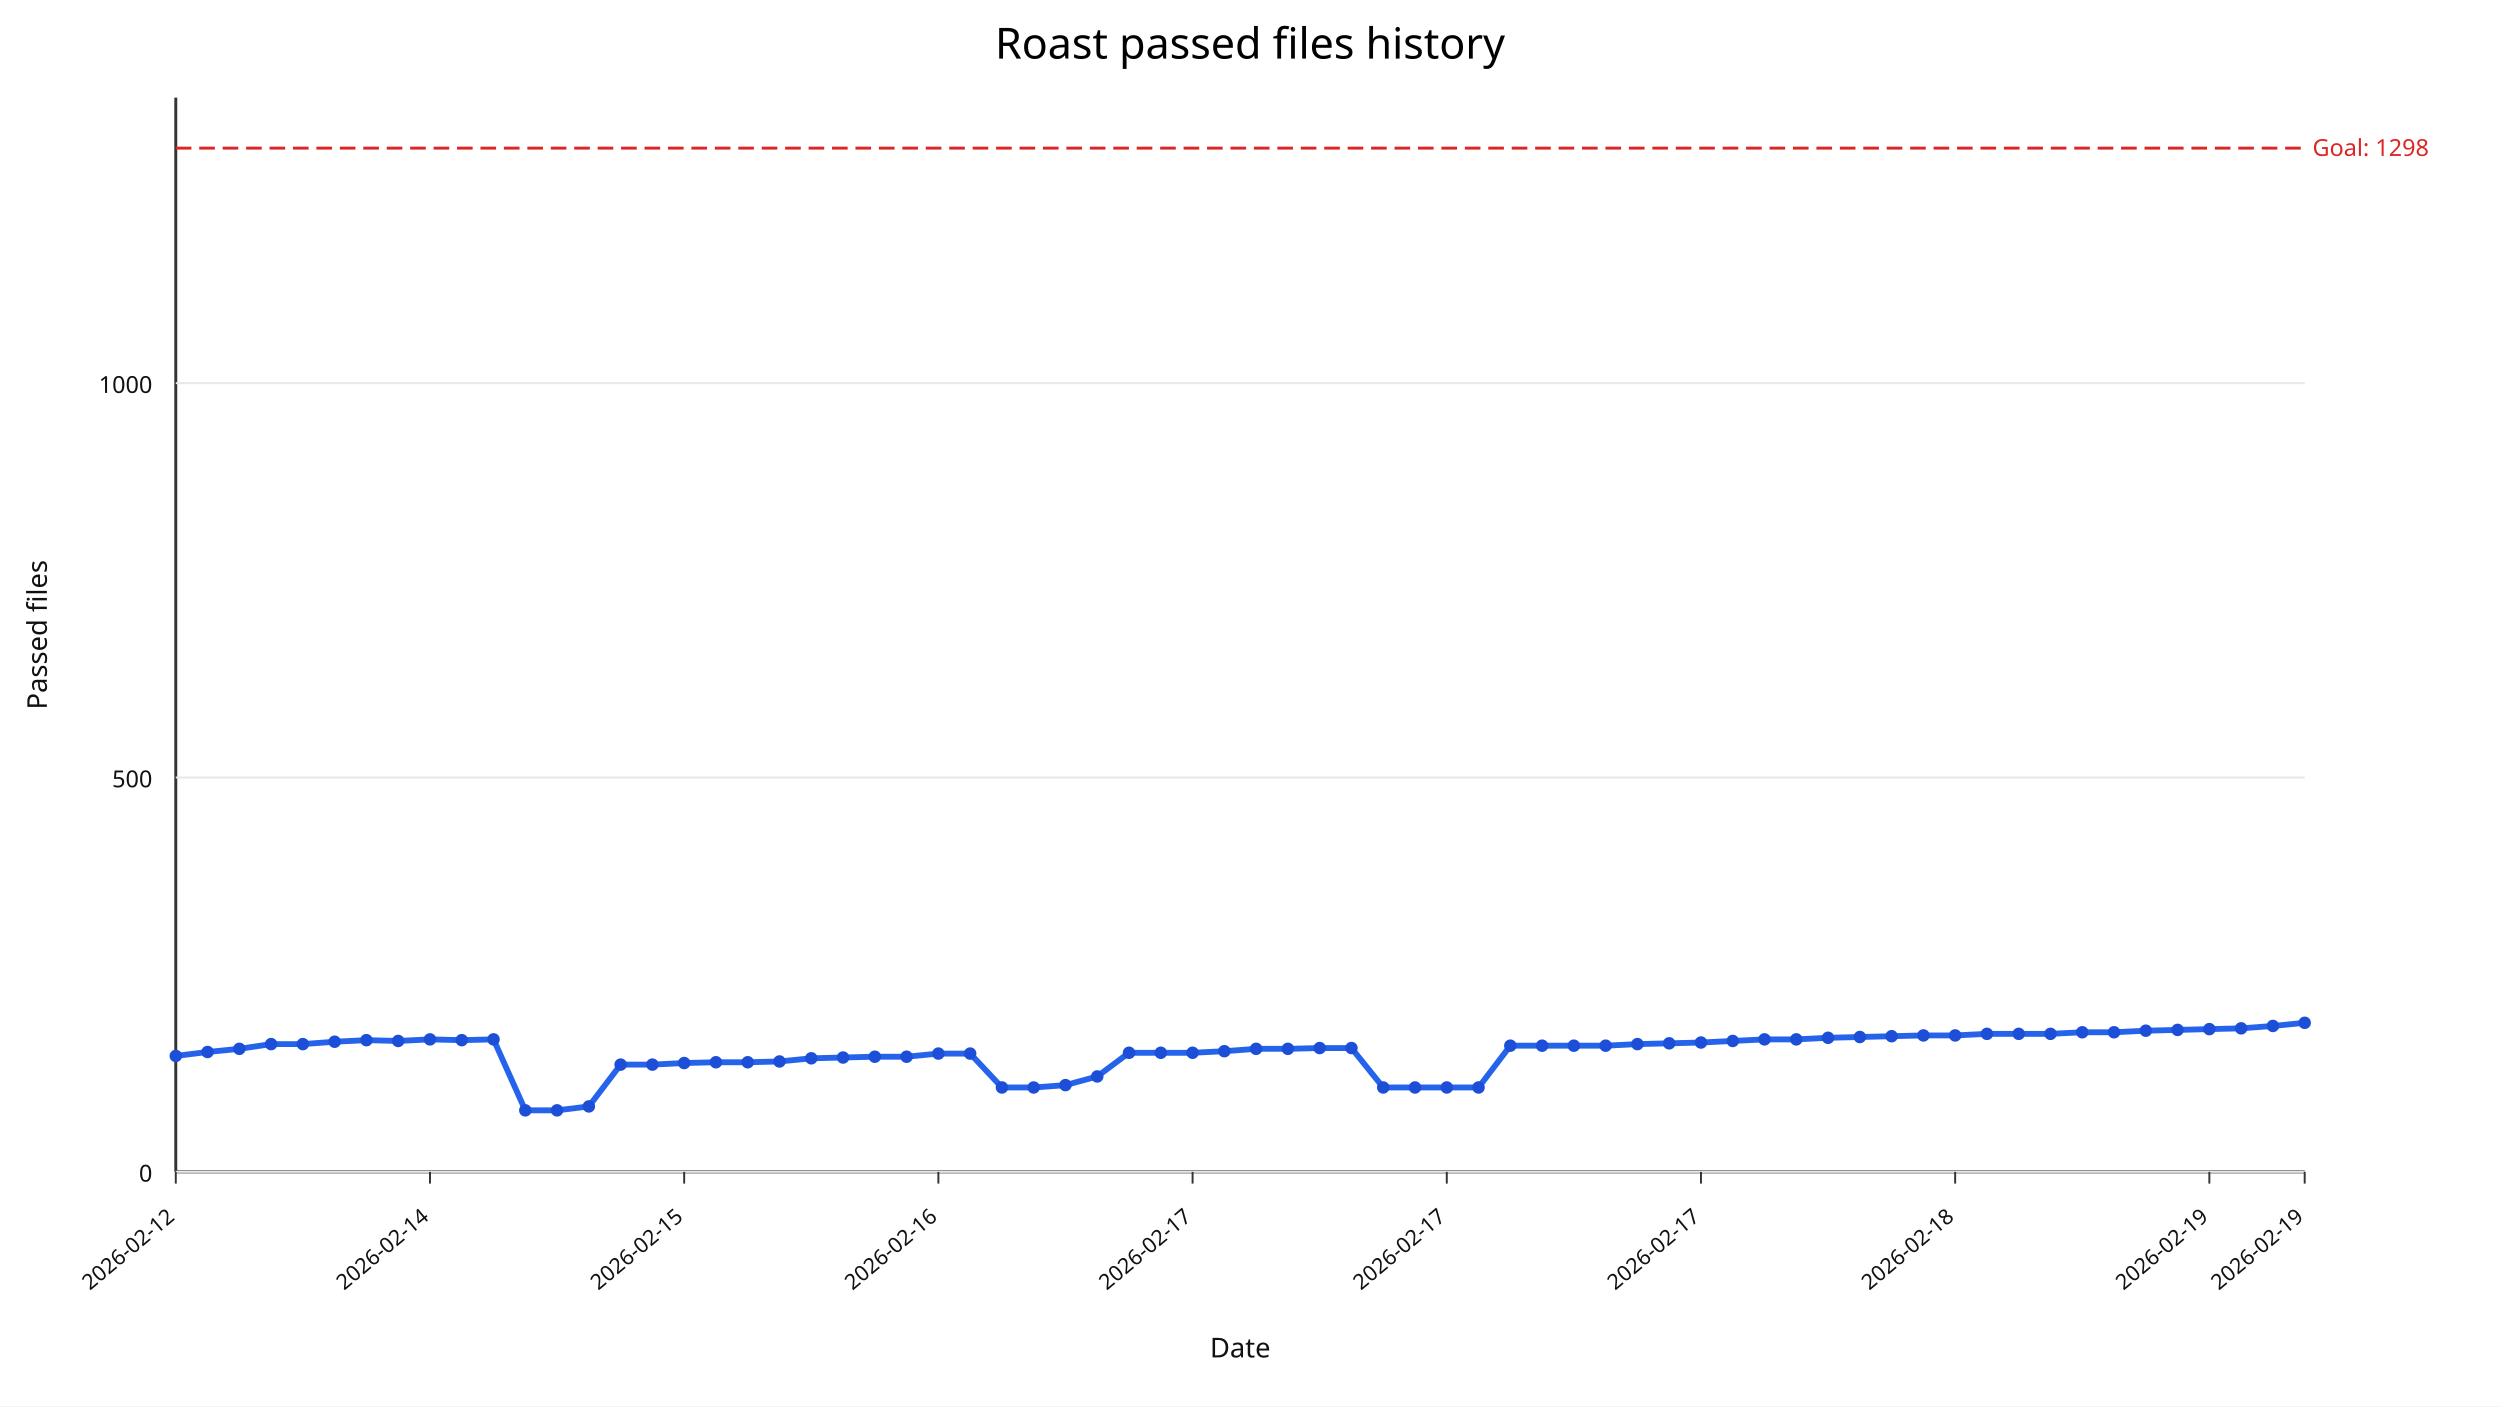
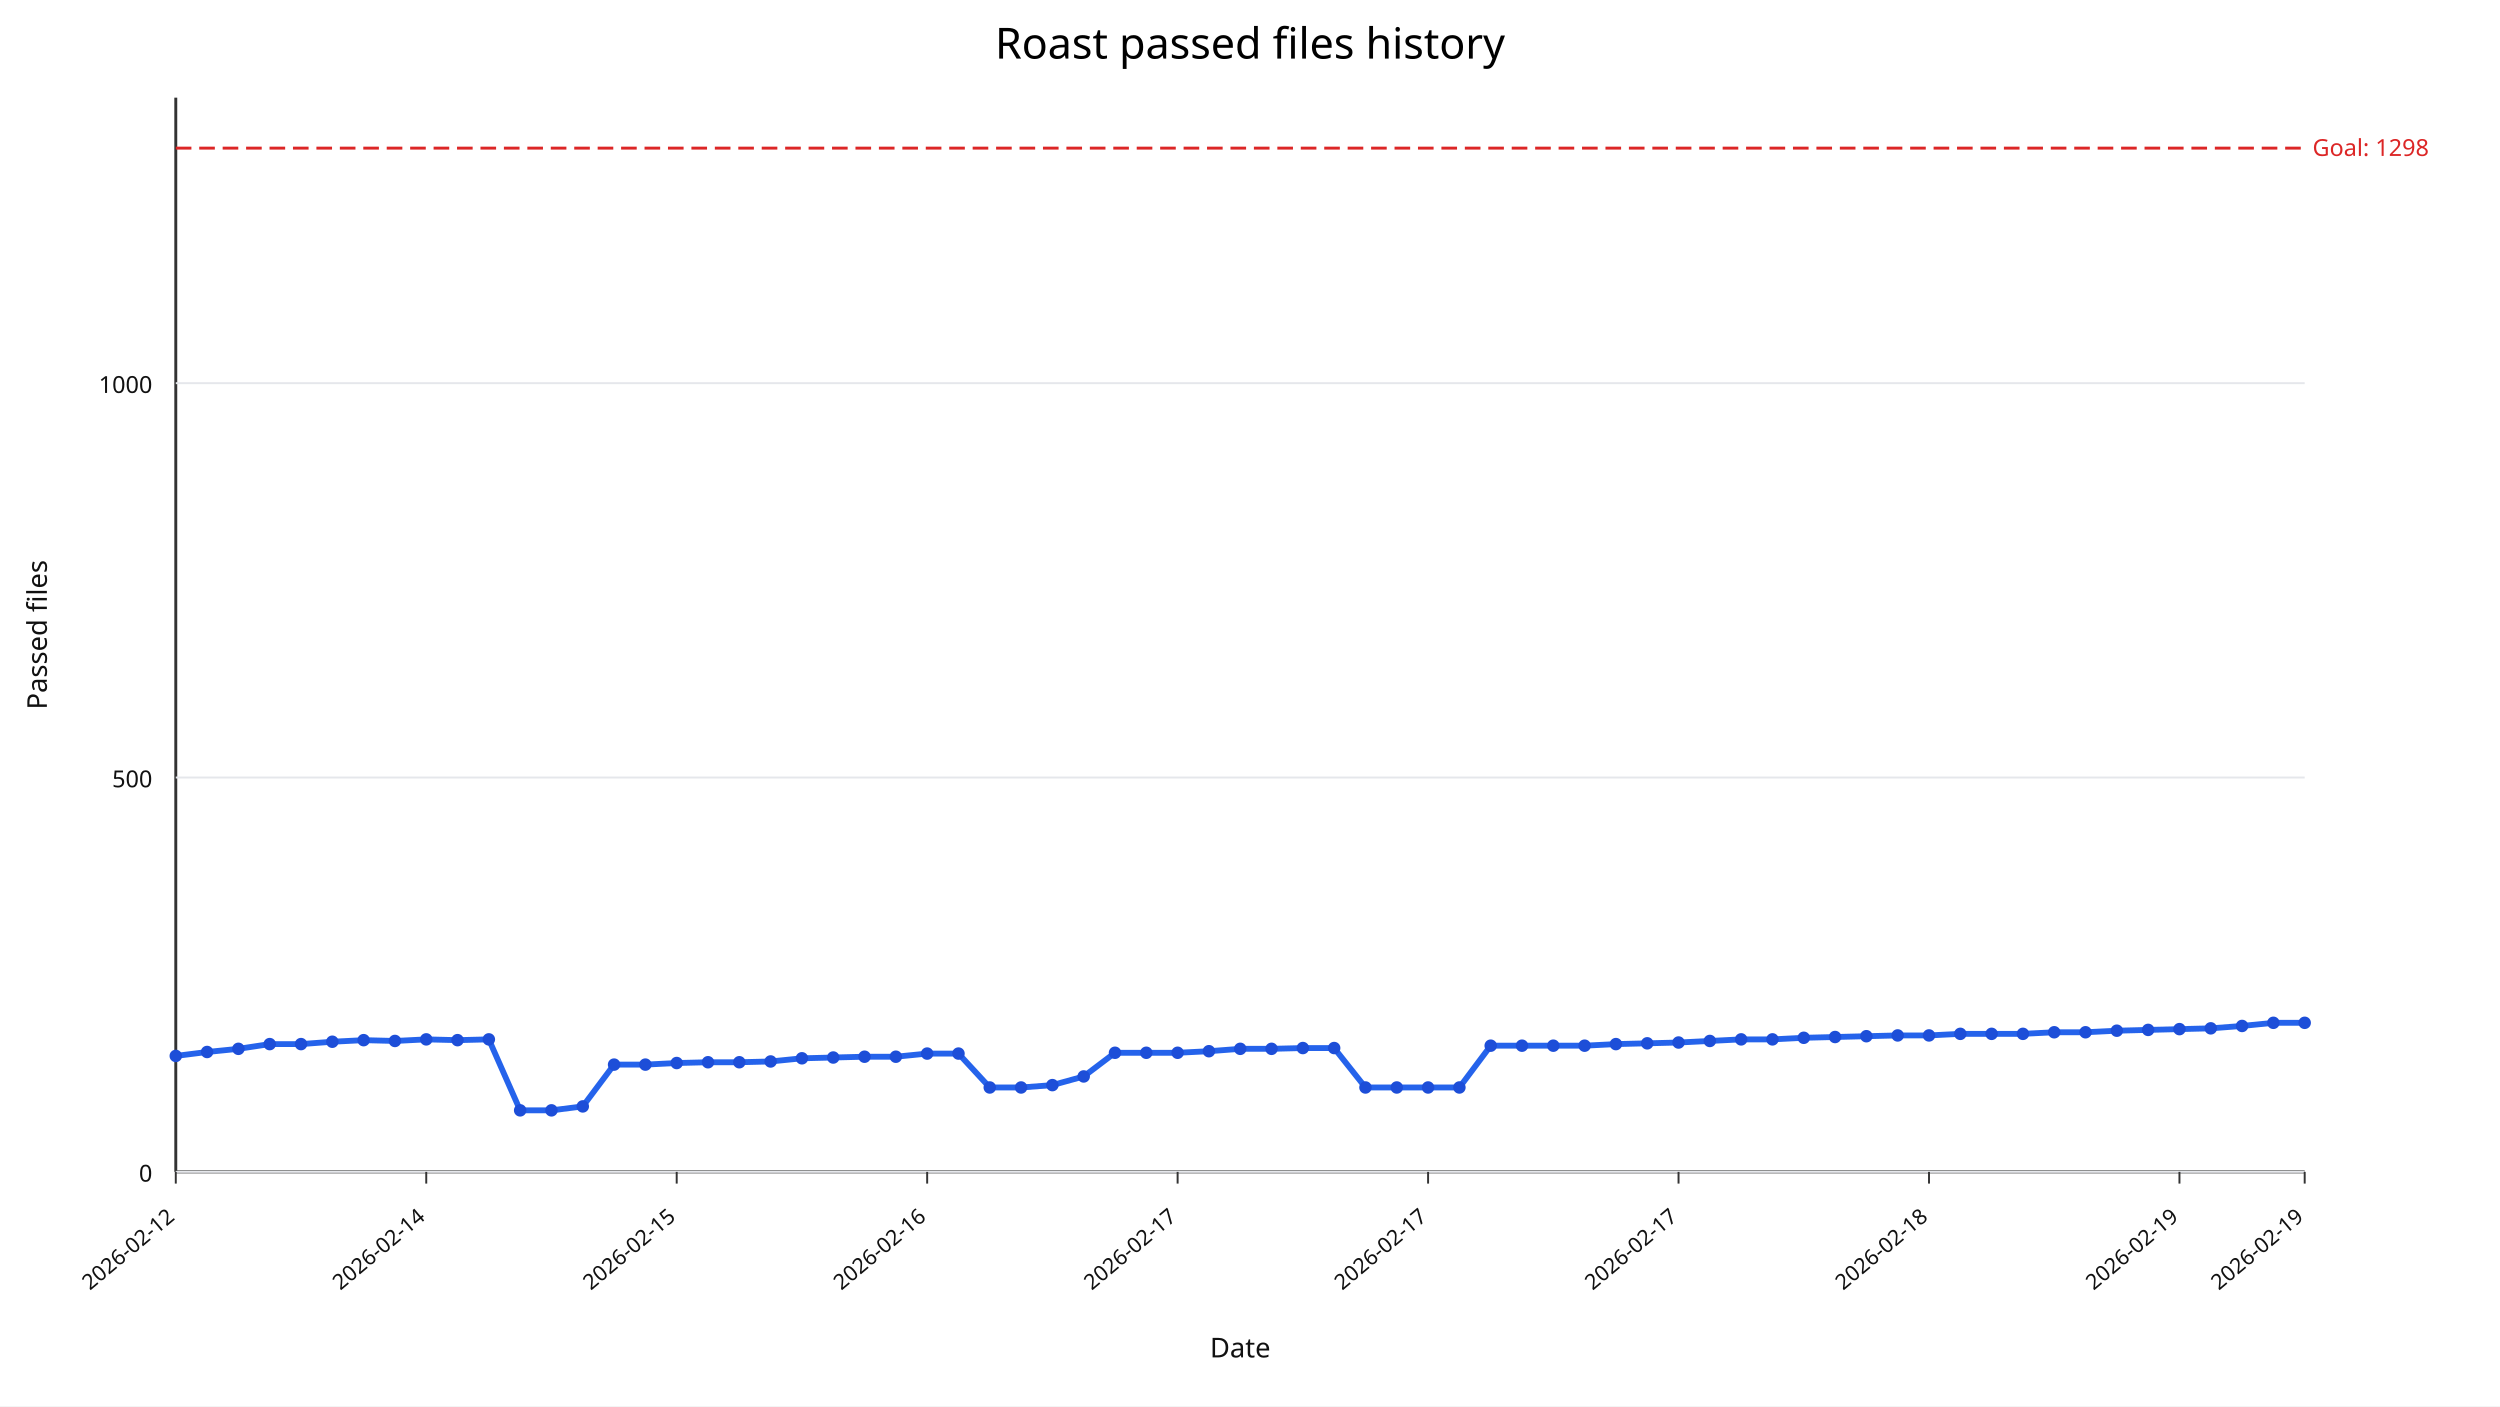
<svg xmlns="http://www.w3.org/2000/svg" width="1280" height="720" viewBox="0 0 1280 720">
  <rect width="100%" height="100%" fill="#ffffff" />
  <text x="640" y="30" text-anchor="middle" font-size="22" font-family="sans-serif">Roast passed files history</text>
  <line x1="90" y1="600" x2="1180" y2="600" stroke="#333" stroke-width="1.5" />
  <line x1="90" y1="50" x2="90" y2="600" stroke="#333" stroke-width="1.5" />
  <line x1="90" y1="600.00" x2="1180" y2="600.00" stroke="#e5e7eb" stroke-width="1" />
  <text x="78" y="605.00" text-anchor="end" font-size="12" fill="#111" font-family="sans-serif">0</text>
  <line x1="90" y1="398.09" x2="1180" y2="398.09" stroke="#e5e7eb" stroke-width="1" />
  <text x="78" y="403.09" text-anchor="end" font-size="12" fill="#111" font-family="sans-serif">500</text>
  <line x1="90" y1="196.18" x2="1180" y2="196.18" stroke="#e5e7eb" stroke-width="1" />
  <text x="78" y="201.18" text-anchor="end" font-size="12" fill="#111" font-family="sans-serif">1000</text>
  <line x1="90.00" y1="600" x2="90.00" y2="606" stroke="#333" stroke-width="1" />
  <text x="90.00" y="624" text-anchor="end" font-size="11" fill="#111" transform="rotate(-40 90.00,624)" font-family="sans-serif">2026-02-12</text>
-   <line x1="220.15" y1="600" x2="220.15" y2="606" stroke="#333" stroke-width="1" />
-   <text x="220.15" y="624" text-anchor="end" font-size="11" fill="#111" transform="rotate(-40 220.15,624)" font-family="sans-serif">2026-02-14</text>
-   <line x1="350.30" y1="600" x2="350.30" y2="606" stroke="#333" stroke-width="1" />
-   <text x="350.30" y="624" text-anchor="end" font-size="11" fill="#111" transform="rotate(-40 350.30,624)" font-family="sans-serif">2026-02-15</text>
-   <line x1="480.45" y1="600" x2="480.45" y2="606" stroke="#333" stroke-width="1" />
-   <text x="480.45" y="624" text-anchor="end" font-size="11" fill="#111" transform="rotate(-40 480.45,624)" font-family="sans-serif">2026-02-16</text>
-   <line x1="610.60" y1="600" x2="610.60" y2="606" stroke="#333" stroke-width="1" />
-   <text x="610.60" y="624" text-anchor="end" font-size="11" fill="#111" transform="rotate(-40 610.60,624)" font-family="sans-serif">2026-02-17</text>
-   <line x1="740.75" y1="600" x2="740.75" y2="606" stroke="#333" stroke-width="1" />
-   <text x="740.75" y="624" text-anchor="end" font-size="11" fill="#111" transform="rotate(-40 740.75,624)" font-family="sans-serif">2026-02-17</text>
-   <line x1="870.90" y1="600" x2="870.90" y2="606" stroke="#333" stroke-width="1" />
-   <text x="870.90" y="624" text-anchor="end" font-size="11" fill="#111" transform="rotate(-40 870.90,624)" font-family="sans-serif">2026-02-17</text>
-   <line x1="1001.04" y1="600" x2="1001.04" y2="606" stroke="#333" stroke-width="1" />
-   <text x="1001.04" y="624" text-anchor="end" font-size="11" fill="#111" transform="rotate(-40 1001.04,624)" font-family="sans-serif">2026-02-18</text>
-   <line x1="1131.19" y1="600" x2="1131.19" y2="606" stroke="#333" stroke-width="1" />
-   <text x="1131.19" y="624" text-anchor="end" font-size="11" fill="#111" transform="rotate(-40 1131.19,624)" font-family="sans-serif">2026-02-19</text>
+   <line x1="218.24" y1="600" x2="218.24" y2="606" stroke="#333" stroke-width="1" />
+   <text x="218.24" y="624" text-anchor="end" font-size="11" fill="#111" transform="rotate(-40 218.24,624)" font-family="sans-serif">2026-02-14</text>
+   <line x1="346.47" y1="600" x2="346.47" y2="606" stroke="#333" stroke-width="1" />
+   <text x="346.47" y="624" text-anchor="end" font-size="11" fill="#111" transform="rotate(-40 346.47,624)" font-family="sans-serif">2026-02-15</text>
+   <line x1="474.71" y1="600" x2="474.71" y2="606" stroke="#333" stroke-width="1" />
+   <text x="474.71" y="624" text-anchor="end" font-size="11" fill="#111" transform="rotate(-40 474.71,624)" font-family="sans-serif">2026-02-16</text>
+   <line x1="602.94" y1="600" x2="602.94" y2="606" stroke="#333" stroke-width="1" />
+   <text x="602.94" y="624" text-anchor="end" font-size="11" fill="#111" transform="rotate(-40 602.94,624)" font-family="sans-serif">2026-02-17</text>
+   <line x1="731.18" y1="600" x2="731.18" y2="606" stroke="#333" stroke-width="1" />
+   <text x="731.18" y="624" text-anchor="end" font-size="11" fill="#111" transform="rotate(-40 731.18,624)" font-family="sans-serif">2026-02-17</text>
+   <line x1="859.41" y1="600" x2="859.41" y2="606" stroke="#333" stroke-width="1" />
+   <text x="859.41" y="624" text-anchor="end" font-size="11" fill="#111" transform="rotate(-40 859.41,624)" font-family="sans-serif">2026-02-17</text>
+   <line x1="987.65" y1="600" x2="987.65" y2="606" stroke="#333" stroke-width="1" />
+   <text x="987.65" y="624" text-anchor="end" font-size="11" fill="#111" transform="rotate(-40 987.65,624)" font-family="sans-serif">2026-02-18</text>
+   <line x1="1115.88" y1="600" x2="1115.88" y2="606" stroke="#333" stroke-width="1" />
+   <text x="1115.88" y="624" text-anchor="end" font-size="11" fill="#111" transform="rotate(-40 1115.88,624)" font-family="sans-serif">2026-02-19</text>
  <line x1="1180.00" y1="600" x2="1180.00" y2="606" stroke="#333" stroke-width="1" />
  <text x="1180.00" y="624" text-anchor="end" font-size="11" fill="#111" transform="rotate(-40 1180.00,624)" font-family="sans-serif">2026-02-19</text>
  <line x1="90" y1="75.84" x2="1180" y2="75.84" stroke="#dc2626" stroke-width="1.5" stroke-dasharray="8,4" />
  <text x="1184" y="79.84" font-size="12" fill="#dc2626" font-family="sans-serif">Goal: 1298</text>
-   <polyline fill="none" stroke="#2563eb" stroke-width="3" points="90.00,540.64 106.27,538.62 122.54,537.00 138.81,534.58 155.07,534.58 171.34,533.37 187.61,532.56 203.88,532.97 220.15,532.16 236.42,532.56 252.69,532.16 268.96,568.50 285.22,568.50 301.49,566.48 317.76,545.08 334.03,545.08 350.30,544.27 366.57,543.87 382.84,543.87 399.10,543.47 415.37,541.85 431.64,541.45 447.91,541.04 464.18,541.04 480.45,539.43 496.72,539.43 512.99,556.79 529.25,556.79 545.52,555.58 561.79,551.14 578.06,539.02 594.33,539.02 610.60,539.02 626.87,538.22 643.13,537.00 659.40,537.00 675.67,536.60 691.94,536.60 708.21,556.79 724.48,556.79 740.75,556.79 757.01,556.79 773.28,535.39 789.55,535.39 805.82,535.39 822.09,535.39 838.36,534.58 854.63,534.18 870.90,533.77 887.16,532.97 903.43,532.16 919.70,532.16 935.97,531.35 952.24,530.95 968.51,530.54 984.78,530.14 1001.04,530.14 1017.31,529.33 1033.58,529.33 1049.85,529.33 1066.12,528.52 1082.39,528.52 1098.66,527.72 1114.93,527.31 1131.19,526.91 1147.46,526.51 1163.73,525.29 1180.00,523.68" />
+   <polyline fill="none" stroke="#2563eb" stroke-width="3" points="90.00,540.64 106.03,538.62 122.06,537.00 138.09,534.58 154.12,534.58 170.15,533.37 186.18,532.56 202.21,532.97 218.24,532.16 234.26,532.56 250.29,532.16 266.32,568.50 282.35,568.50 298.38,566.48 314.41,545.08 330.44,545.08 346.47,544.27 362.50,543.87 378.53,543.87 394.56,543.47 410.59,541.85 426.62,541.45 442.65,541.04 458.68,541.04 474.71,539.43 490.74,539.43 506.76,556.79 522.79,556.79 538.82,555.58 554.85,551.14 570.88,539.02 586.91,539.02 602.94,539.02 618.97,538.22 635.00,537.00 651.03,537.00 667.06,536.60 683.09,536.60 699.12,556.79 715.15,556.79 731.18,556.79 747.21,556.79 763.24,535.39 779.26,535.39 795.29,535.39 811.32,535.39 827.35,534.58 843.38,534.18 859.41,533.77 875.44,532.97 891.47,532.16 907.50,532.16 923.53,531.35 939.56,530.95 955.59,530.54 971.62,530.14 987.65,530.14 1003.68,529.33 1019.71,529.33 1035.74,529.33 1051.76,528.52 1067.79,528.52 1083.82,527.72 1099.85,527.31 1115.88,526.91 1131.91,526.51 1147.94,525.29 1163.97,523.68 1180.00,523.68" />
  <circle cx="90.00" cy="540.64" r="3.2" fill="#1d4ed8" />
-   <circle cx="106.27" cy="538.62" r="3.2" fill="#1d4ed8" />
-   <circle cx="122.54" cy="537.00" r="3.2" fill="#1d4ed8" />
-   <circle cx="138.81" cy="534.58" r="3.2" fill="#1d4ed8" />
-   <circle cx="155.07" cy="534.58" r="3.2" fill="#1d4ed8" />
-   <circle cx="171.34" cy="533.37" r="3.2" fill="#1d4ed8" />
-   <circle cx="187.61" cy="532.56" r="3.2" fill="#1d4ed8" />
-   <circle cx="203.88" cy="532.97" r="3.2" fill="#1d4ed8" />
-   <circle cx="220.15" cy="532.16" r="3.2" fill="#1d4ed8" />
-   <circle cx="236.42" cy="532.56" r="3.2" fill="#1d4ed8" />
-   <circle cx="252.69" cy="532.16" r="3.2" fill="#1d4ed8" />
-   <circle cx="268.96" cy="568.50" r="3.2" fill="#1d4ed8" />
-   <circle cx="285.22" cy="568.50" r="3.2" fill="#1d4ed8" />
-   <circle cx="301.49" cy="566.48" r="3.2" fill="#1d4ed8" />
-   <circle cx="317.76" cy="545.08" r="3.2" fill="#1d4ed8" />
-   <circle cx="334.03" cy="545.08" r="3.2" fill="#1d4ed8" />
-   <circle cx="350.30" cy="544.27" r="3.2" fill="#1d4ed8" />
-   <circle cx="366.57" cy="543.87" r="3.2" fill="#1d4ed8" />
-   <circle cx="382.84" cy="543.87" r="3.2" fill="#1d4ed8" />
-   <circle cx="399.10" cy="543.47" r="3.2" fill="#1d4ed8" />
-   <circle cx="415.37" cy="541.85" r="3.2" fill="#1d4ed8" />
-   <circle cx="431.64" cy="541.45" r="3.2" fill="#1d4ed8" />
-   <circle cx="447.91" cy="541.04" r="3.2" fill="#1d4ed8" />
-   <circle cx="464.18" cy="541.04" r="3.2" fill="#1d4ed8" />
-   <circle cx="480.45" cy="539.43" r="3.2" fill="#1d4ed8" />
-   <circle cx="496.72" cy="539.43" r="3.2" fill="#1d4ed8" />
-   <circle cx="512.99" cy="556.79" r="3.2" fill="#1d4ed8" />
-   <circle cx="529.25" cy="556.79" r="3.2" fill="#1d4ed8" />
-   <circle cx="545.52" cy="555.58" r="3.2" fill="#1d4ed8" />
-   <circle cx="561.79" cy="551.14" r="3.2" fill="#1d4ed8" />
-   <circle cx="578.06" cy="539.02" r="3.2" fill="#1d4ed8" />
-   <circle cx="594.33" cy="539.02" r="3.2" fill="#1d4ed8" />
-   <circle cx="610.60" cy="539.02" r="3.2" fill="#1d4ed8" />
-   <circle cx="626.87" cy="538.22" r="3.2" fill="#1d4ed8" />
-   <circle cx="643.13" cy="537.00" r="3.2" fill="#1d4ed8" />
-   <circle cx="659.40" cy="537.00" r="3.2" fill="#1d4ed8" />
-   <circle cx="675.67" cy="536.60" r="3.2" fill="#1d4ed8" />
-   <circle cx="691.94" cy="536.60" r="3.2" fill="#1d4ed8" />
-   <circle cx="708.21" cy="556.79" r="3.2" fill="#1d4ed8" />
-   <circle cx="724.48" cy="556.79" r="3.2" fill="#1d4ed8" />
-   <circle cx="740.75" cy="556.79" r="3.2" fill="#1d4ed8" />
-   <circle cx="757.01" cy="556.79" r="3.2" fill="#1d4ed8" />
-   <circle cx="773.28" cy="535.39" r="3.2" fill="#1d4ed8" />
-   <circle cx="789.55" cy="535.39" r="3.2" fill="#1d4ed8" />
-   <circle cx="805.82" cy="535.39" r="3.2" fill="#1d4ed8" />
-   <circle cx="822.09" cy="535.39" r="3.2" fill="#1d4ed8" />
-   <circle cx="838.36" cy="534.58" r="3.2" fill="#1d4ed8" />
-   <circle cx="854.63" cy="534.18" r="3.2" fill="#1d4ed8" />
-   <circle cx="870.90" cy="533.77" r="3.2" fill="#1d4ed8" />
-   <circle cx="887.16" cy="532.97" r="3.2" fill="#1d4ed8" />
-   <circle cx="903.43" cy="532.16" r="3.2" fill="#1d4ed8" />
-   <circle cx="919.70" cy="532.16" r="3.2" fill="#1d4ed8" />
-   <circle cx="935.97" cy="531.35" r="3.2" fill="#1d4ed8" />
-   <circle cx="952.24" cy="530.95" r="3.2" fill="#1d4ed8" />
-   <circle cx="968.51" cy="530.54" r="3.2" fill="#1d4ed8" />
-   <circle cx="984.78" cy="530.14" r="3.2" fill="#1d4ed8" />
-   <circle cx="1001.04" cy="530.14" r="3.2" fill="#1d4ed8" />
-   <circle cx="1017.31" cy="529.33" r="3.2" fill="#1d4ed8" />
-   <circle cx="1033.58" cy="529.33" r="3.2" fill="#1d4ed8" />
-   <circle cx="1049.85" cy="529.33" r="3.2" fill="#1d4ed8" />
-   <circle cx="1066.12" cy="528.52" r="3.2" fill="#1d4ed8" />
-   <circle cx="1082.39" cy="528.52" r="3.2" fill="#1d4ed8" />
-   <circle cx="1098.66" cy="527.72" r="3.2" fill="#1d4ed8" />
-   <circle cx="1114.93" cy="527.31" r="3.2" fill="#1d4ed8" />
-   <circle cx="1131.19" cy="526.91" r="3.2" fill="#1d4ed8" />
-   <circle cx="1147.46" cy="526.51" r="3.2" fill="#1d4ed8" />
-   <circle cx="1163.73" cy="525.29" r="3.2" fill="#1d4ed8" />
+   <circle cx="106.03" cy="538.62" r="3.2" fill="#1d4ed8" />
+   <circle cx="122.06" cy="537.00" r="3.2" fill="#1d4ed8" />
+   <circle cx="138.09" cy="534.58" r="3.2" fill="#1d4ed8" />
+   <circle cx="154.12" cy="534.58" r="3.2" fill="#1d4ed8" />
+   <circle cx="170.15" cy="533.37" r="3.2" fill="#1d4ed8" />
+   <circle cx="186.18" cy="532.56" r="3.2" fill="#1d4ed8" />
+   <circle cx="202.21" cy="532.97" r="3.2" fill="#1d4ed8" />
+   <circle cx="218.24" cy="532.16" r="3.2" fill="#1d4ed8" />
+   <circle cx="234.26" cy="532.56" r="3.2" fill="#1d4ed8" />
+   <circle cx="250.29" cy="532.16" r="3.2" fill="#1d4ed8" />
+   <circle cx="266.32" cy="568.50" r="3.2" fill="#1d4ed8" />
+   <circle cx="282.35" cy="568.50" r="3.2" fill="#1d4ed8" />
+   <circle cx="298.38" cy="566.48" r="3.2" fill="#1d4ed8" />
+   <circle cx="314.41" cy="545.08" r="3.2" fill="#1d4ed8" />
+   <circle cx="330.44" cy="545.08" r="3.2" fill="#1d4ed8" />
+   <circle cx="346.47" cy="544.27" r="3.2" fill="#1d4ed8" />
+   <circle cx="362.50" cy="543.87" r="3.2" fill="#1d4ed8" />
+   <circle cx="378.53" cy="543.87" r="3.2" fill="#1d4ed8" />
+   <circle cx="394.56" cy="543.47" r="3.2" fill="#1d4ed8" />
+   <circle cx="410.59" cy="541.85" r="3.2" fill="#1d4ed8" />
+   <circle cx="426.62" cy="541.45" r="3.2" fill="#1d4ed8" />
+   <circle cx="442.65" cy="541.04" r="3.2" fill="#1d4ed8" />
+   <circle cx="458.68" cy="541.04" r="3.2" fill="#1d4ed8" />
+   <circle cx="474.71" cy="539.43" r="3.2" fill="#1d4ed8" />
+   <circle cx="490.74" cy="539.43" r="3.2" fill="#1d4ed8" />
+   <circle cx="506.76" cy="556.79" r="3.2" fill="#1d4ed8" />
+   <circle cx="522.79" cy="556.79" r="3.2" fill="#1d4ed8" />
+   <circle cx="538.82" cy="555.58" r="3.2" fill="#1d4ed8" />
+   <circle cx="554.85" cy="551.14" r="3.2" fill="#1d4ed8" />
+   <circle cx="570.88" cy="539.02" r="3.2" fill="#1d4ed8" />
+   <circle cx="586.91" cy="539.02" r="3.2" fill="#1d4ed8" />
+   <circle cx="602.94" cy="539.02" r="3.2" fill="#1d4ed8" />
+   <circle cx="618.97" cy="538.22" r="3.2" fill="#1d4ed8" />
+   <circle cx="635.00" cy="537.00" r="3.2" fill="#1d4ed8" />
+   <circle cx="651.03" cy="537.00" r="3.2" fill="#1d4ed8" />
+   <circle cx="667.06" cy="536.60" r="3.2" fill="#1d4ed8" />
+   <circle cx="683.09" cy="536.60" r="3.2" fill="#1d4ed8" />
+   <circle cx="699.12" cy="556.79" r="3.2" fill="#1d4ed8" />
+   <circle cx="715.15" cy="556.79" r="3.2" fill="#1d4ed8" />
+   <circle cx="731.18" cy="556.79" r="3.2" fill="#1d4ed8" />
+   <circle cx="747.21" cy="556.79" r="3.2" fill="#1d4ed8" />
+   <circle cx="763.24" cy="535.39" r="3.2" fill="#1d4ed8" />
+   <circle cx="779.26" cy="535.39" r="3.2" fill="#1d4ed8" />
+   <circle cx="795.29" cy="535.39" r="3.2" fill="#1d4ed8" />
+   <circle cx="811.32" cy="535.39" r="3.2" fill="#1d4ed8" />
+   <circle cx="827.35" cy="534.58" r="3.2" fill="#1d4ed8" />
+   <circle cx="843.38" cy="534.18" r="3.2" fill="#1d4ed8" />
+   <circle cx="859.41" cy="533.77" r="3.2" fill="#1d4ed8" />
+   <circle cx="875.44" cy="532.97" r="3.2" fill="#1d4ed8" />
+   <circle cx="891.47" cy="532.16" r="3.2" fill="#1d4ed8" />
+   <circle cx="907.50" cy="532.16" r="3.2" fill="#1d4ed8" />
+   <circle cx="923.53" cy="531.35" r="3.2" fill="#1d4ed8" />
+   <circle cx="939.56" cy="530.95" r="3.2" fill="#1d4ed8" />
+   <circle cx="955.59" cy="530.54" r="3.2" fill="#1d4ed8" />
+   <circle cx="971.62" cy="530.14" r="3.2" fill="#1d4ed8" />
+   <circle cx="987.65" cy="530.14" r="3.2" fill="#1d4ed8" />
+   <circle cx="1003.68" cy="529.33" r="3.2" fill="#1d4ed8" />
+   <circle cx="1019.71" cy="529.33" r="3.2" fill="#1d4ed8" />
+   <circle cx="1035.74" cy="529.33" r="3.2" fill="#1d4ed8" />
+   <circle cx="1051.76" cy="528.52" r="3.2" fill="#1d4ed8" />
+   <circle cx="1067.79" cy="528.52" r="3.2" fill="#1d4ed8" />
+   <circle cx="1083.82" cy="527.72" r="3.2" fill="#1d4ed8" />
+   <circle cx="1099.85" cy="527.31" r="3.2" fill="#1d4ed8" />
+   <circle cx="1115.88" cy="526.91" r="3.2" fill="#1d4ed8" />
+   <circle cx="1131.91" cy="526.51" r="3.2" fill="#1d4ed8" />
+   <circle cx="1147.94" cy="525.29" r="3.2" fill="#1d4ed8" />
+   <circle cx="1163.97" cy="523.68" r="3.2" fill="#1d4ed8" />
  <circle cx="1180.00" cy="523.68" r="3.2" fill="#1d4ed8" />
  <text x="635" y="695" text-anchor="middle" font-size="14" fill="#111" font-family="sans-serif">Date</text>
  <text x="24" y="325" text-anchor="middle" font-size="14" fill="#111" transform="rotate(-90 24,325)" font-family="sans-serif">Passed files</text>
</svg>
